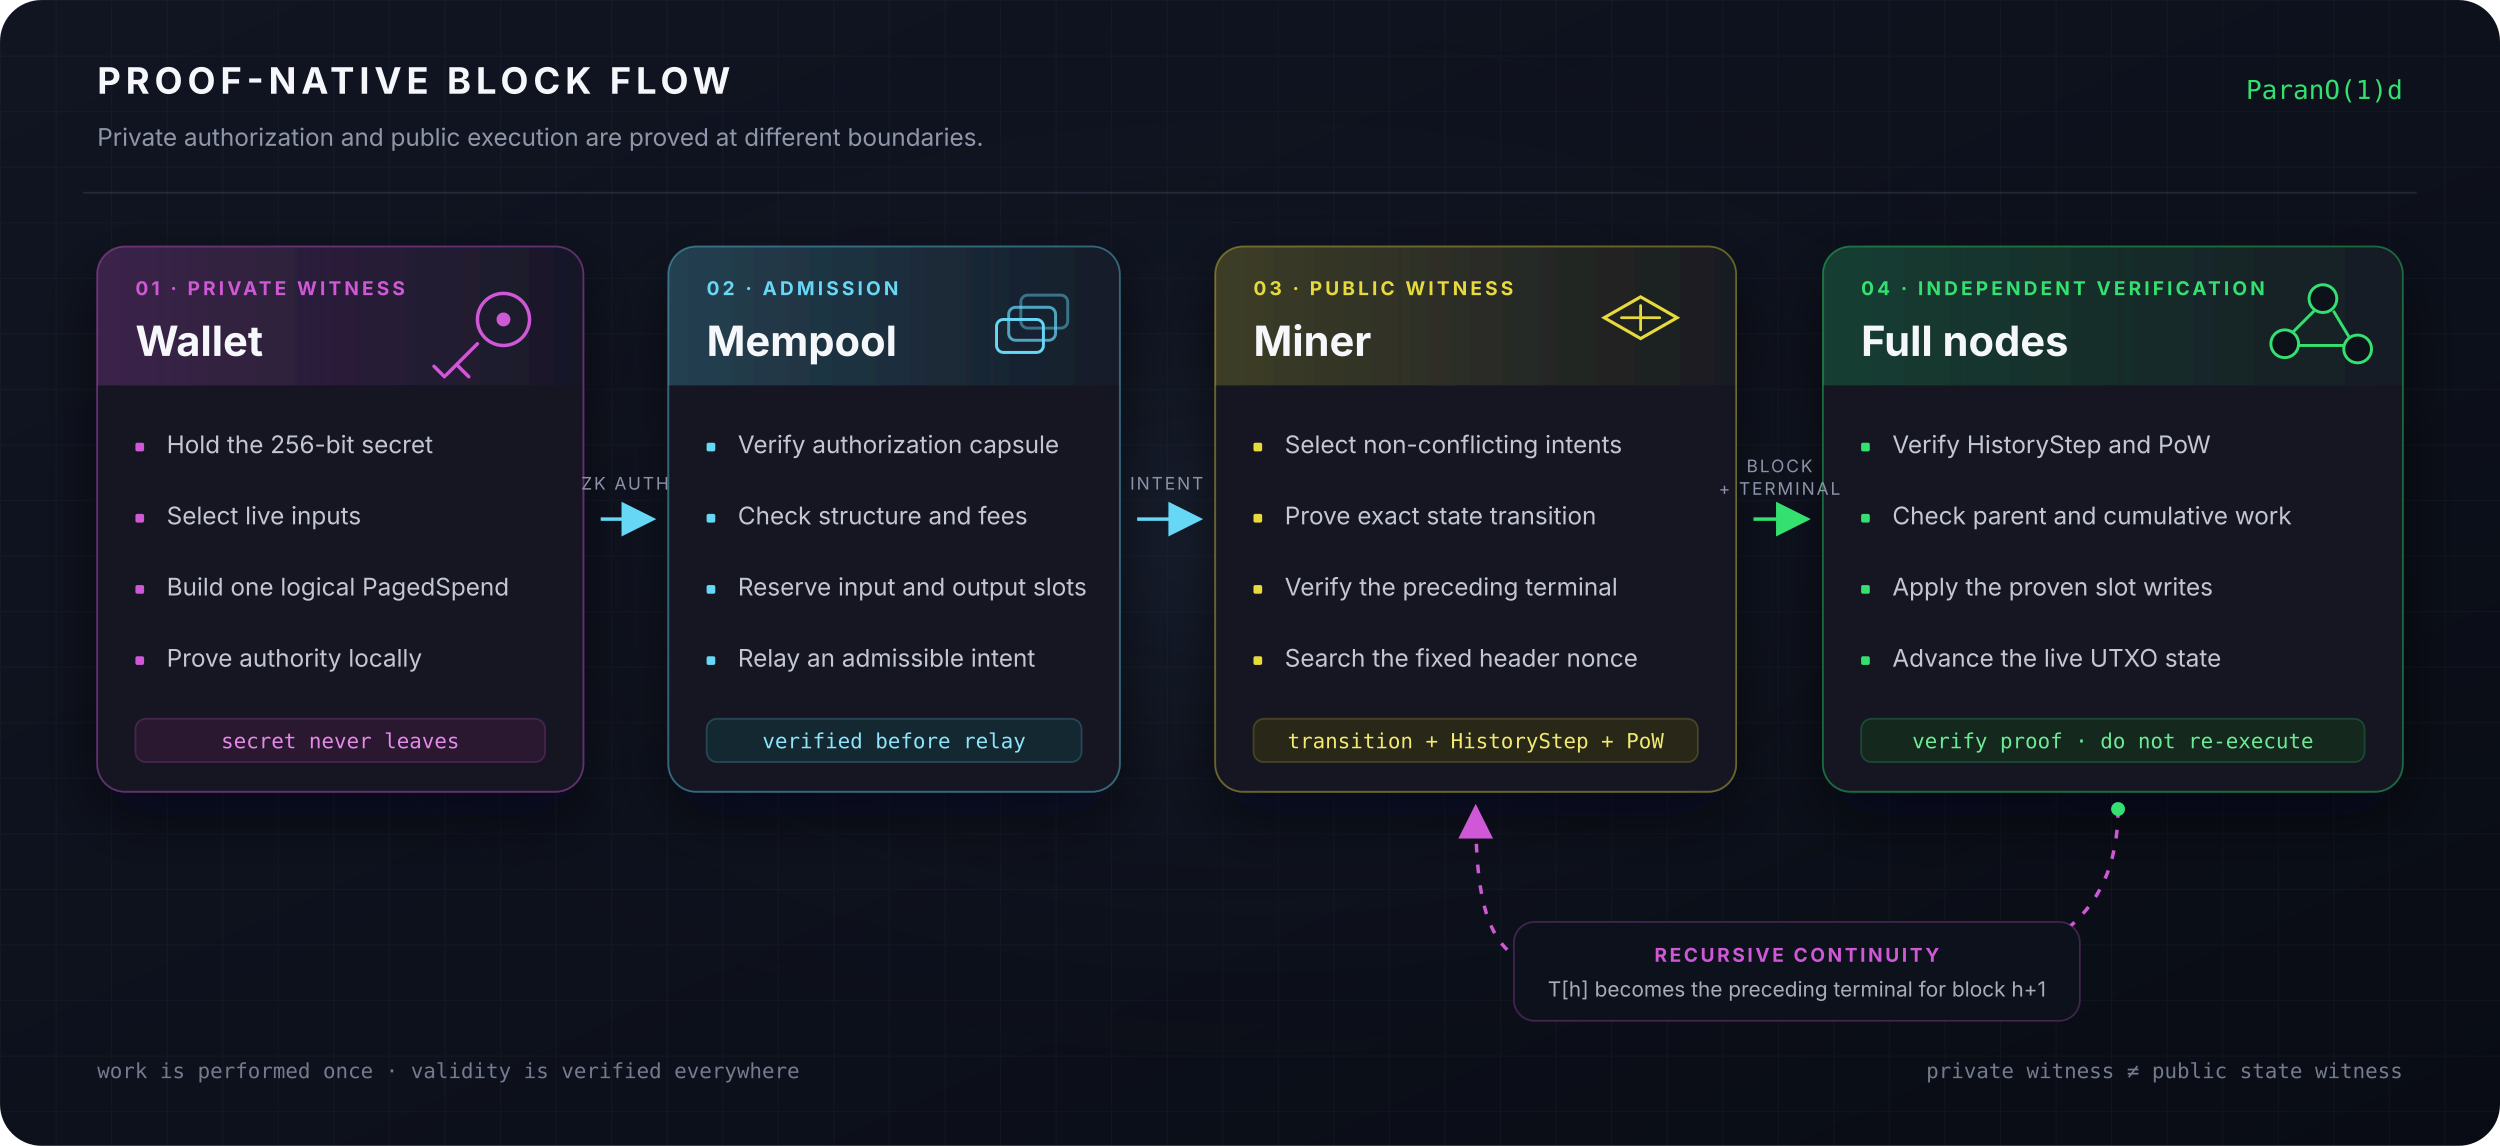
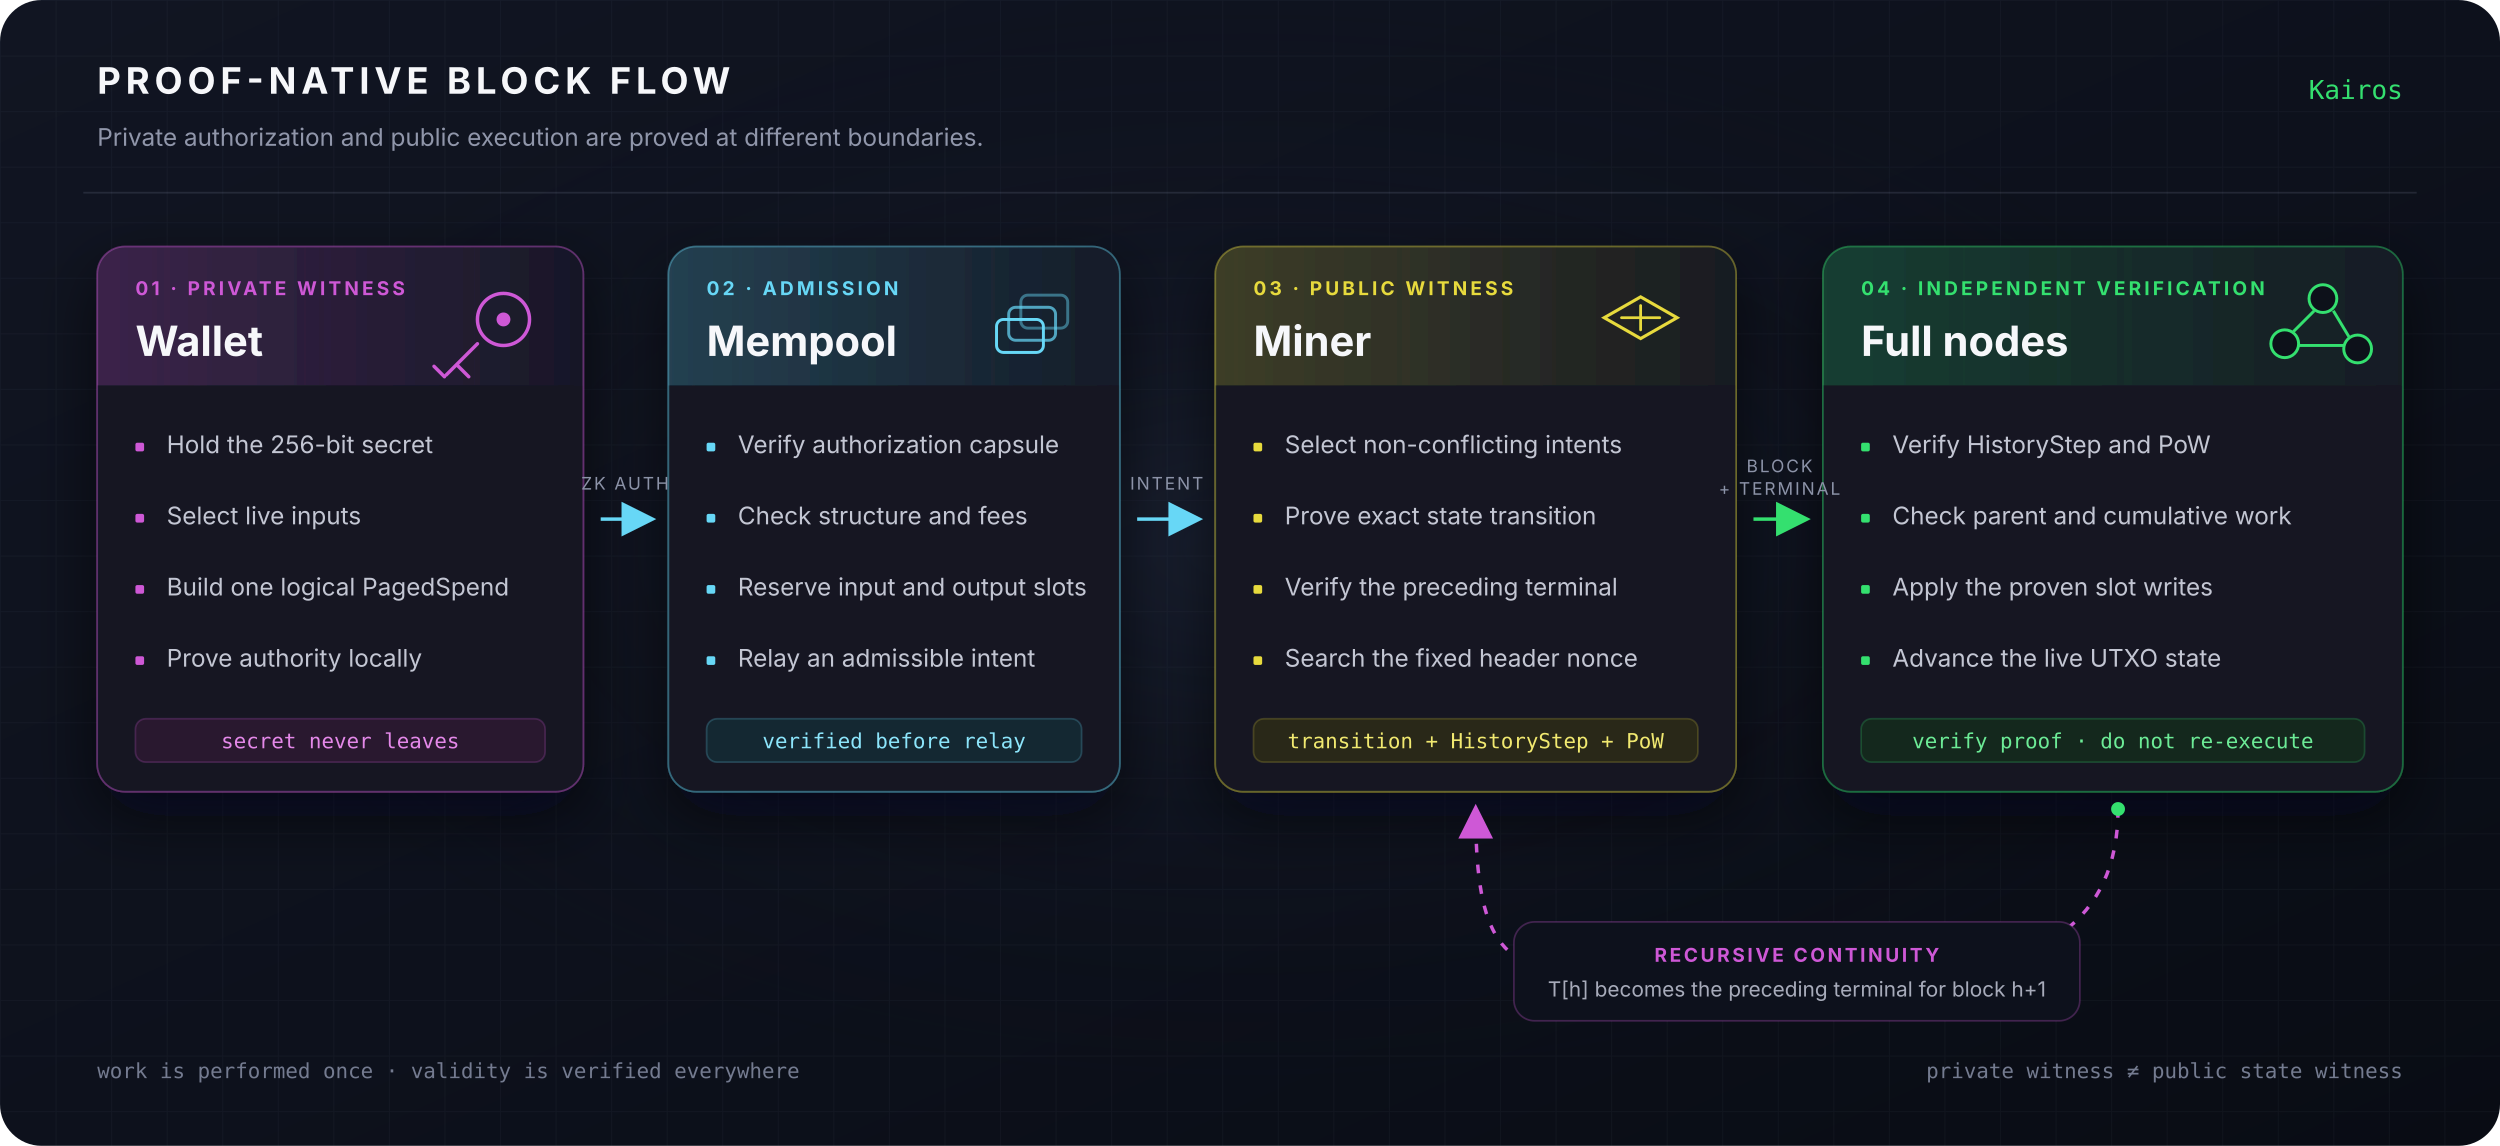
<svg xmlns="http://www.w3.org/2000/svg" viewBox="0 0 1440 660" role="img" aria-labelledby="title description">
  <defs>
    <linearGradient id="panel" x1="0" y1="0" x2="1" y2="1">
      <stop offset="0" stop-color="#111522" />
      <stop offset="0.52" stop-color="#0d111c" />
      <stop offset="1" stop-color="#090c14" />
    </linearGradient>
    <linearGradient id="walletHead" x1="0" y1="0" x2="1" y2="0">
      <stop offset="0" stop-color="#ce58d6" stop-opacity=".22" />
      <stop offset="1" stop-color="#ce58d6" stop-opacity=".03" />
    </linearGradient>
    <linearGradient id="poolHead" x1="0" y1="0" x2="1" y2="0">
      <stop offset="0" stop-color="#67d7f6" stop-opacity=".22" />
      <stop offset="1" stop-color="#67d7f6" stop-opacity=".03" />
    </linearGradient>
    <linearGradient id="minerHead" x1="0" y1="0" x2="1" y2="0">
      <stop offset="0" stop-color="#e7da3d" stop-opacity=".20" />
      <stop offset="1" stop-color="#e7da3d" stop-opacity=".03" />
    </linearGradient>
    <linearGradient id="nodeHead" x1="0" y1="0" x2="1" y2="0">
      <stop offset="0" stop-color="#34e06f" stop-opacity=".20" />
      <stop offset="1" stop-color="#34e06f" stop-opacity=".03" />
    </linearGradient>
    <radialGradient id="centerGlow">
      <stop offset="0" stop-color="#34415e" stop-opacity=".27" />
      <stop offset=".58" stop-color="#1a2032" stop-opacity=".10" />
      <stop offset="1" stop-color="#0a0c14" stop-opacity="0" />
    </radialGradient>
    <pattern id="grid" width="32" height="32" patternUnits="userSpaceOnUse">
      <path d="M32 0H0V32" fill="none" stroke="#9db2d4" stroke-opacity=".045" stroke-width="1" />
    </pattern>
    <filter id="shadow" x="-20%" y="-20%" width="140%" height="150%">
      <feDropShadow dx="0" dy="14" stdDeviation="18" flood-color="#02040a" flood-opacity=".58" />
    </filter>
    <filter id="softGlow" x="-100%" y="-100%" width="300%" height="300%">
      <feGaussianBlur stdDeviation="8" />
    </filter>
    <marker id="arrowCyan" markerWidth="10" markerHeight="10" refX="8" refY="5" orient="auto" markerUnits="strokeWidth">
      <path d="M0 0L10 5L0 10Z" fill="#67d7f6" />
    </marker>
    <marker id="arrowGreen" markerWidth="10" markerHeight="10" refX="8" refY="5" orient="auto" markerUnits="strokeWidth">
      <path d="M0 0L10 5L0 10Z" fill="#34e06f" />
    </marker>
    <marker id="arrowProof" markerWidth="10" markerHeight="10" refX="8" refY="5" orient="auto" markerUnits="strokeWidth">
      <path d="M0 0L10 5L0 10Z" fill="#ce58d6" />
    </marker>
  </defs>
  <rect width="1440" height="660" rx="24" fill="url(#panel)" />
  <rect width="1440" height="660" rx="24" fill="url(#grid)" />
  <ellipse cx="720" cy="315" rx="620" ry="330" fill="url(#centerGlow)" />
  <path d="M48 111H1392" stroke="#d6e0ff" stroke-opacity=".11" />
  <g font-family="Inter, ui-sans-serif, system-ui, sans-serif">
    <text x="56" y="54" fill="#f6f7fa" font-size="21" font-weight="650" letter-spacing="2.8">PROOF-NATIVE BLOCK FLOW</text>
    <text x="56" y="84" fill="#9096aa" font-size="14">
      Private authorization and public execution are proved at different boundaries.
    </text>
    <text x="1384" y="57" fill="#34e06f" font-size="15" text-anchor="end" font-family="ui-monospace, SFMono-Regular, Menlo, monospace">
-       ParanO(1)d
+       Kairos
    </text>
    <rect x="70" y="152" width="252" height="288" rx="20" fill="#ce58d6" fill-opacity=".06" filter="url(#softGlow)" />
    <rect x="397" y="152" width="236" height="288" rx="20" fill="#67d7f6" fill-opacity=".06" filter="url(#softGlow)" />
    <rect x="713" y="152" width="274" height="288" rx="20" fill="#e7da3d" fill-opacity=".05" filter="url(#softGlow)" />
    <rect x="1063" y="152" width="308" height="288" rx="20" fill="#34e06f" fill-opacity=".06" filter="url(#softGlow)" />
    <g filter="url(#shadow)">
      <rect x="56" y="142" width="280" height="314" rx="16" fill="#121622" stroke="#ce58d6" stroke-opacity=".40" />
      <path d="M72 142H320A16 16 0 0 1 336 158V222H56V158A16 16 0 0 1 72 142Z" fill="url(#walletHead)" />
    </g>
    <text x="78" y="170" fill="#ce58d6" font-size="11" font-weight="700" letter-spacing="1.8">01 · PRIVATE WITNESS</text>
    <text x="78" y="205" fill="#f6f7fa" font-size="24" font-weight="650">Wallet</text>
    <circle cx="290" cy="184" r="15" fill="none" stroke="#ce58d6" stroke-width="2" />
    <circle cx="290" cy="184" r="4" fill="#ce58d6" />
    <path d="M275 198L257 216M263 210L270 217M256 217L250 211" fill="none" stroke="#ce58d6" stroke-linecap="round" stroke-width="2" />
    <g fill="#c3c6d3" font-size="14">
      <rect x="78" y="255" width="5" height="5" rx="1" fill="#ce58d6" />
      <text x="96" y="261">Hold the 256-bit secret</text>
      <rect x="78" y="296" width="5" height="5" rx="1" fill="#ce58d6" />
      <text x="96" y="302">Select live inputs</text>
      <rect x="78" y="337" width="5" height="5" rx="1" fill="#ce58d6" />
      <text x="96" y="343">Build one logical PagedSpend</text>
      <rect x="78" y="378" width="5" height="5" rx="1" fill="#ce58d6" />
      <text x="96" y="384">Prove authority locally</text>
    </g>
    <rect x="78" y="414" width="236" height="25" rx="6" fill="#29182f" stroke="#ce58d6" stroke-opacity=".22" />
    <text x="196" y="431" fill="#e488e9" font-size="12" text-anchor="middle" font-family="ui-monospace, SFMono-Regular, Menlo, monospace">
      secret never leaves
    </text>
    <g filter="url(#shadow)">
      <rect x="385" y="142" width="260" height="314" rx="16" fill="#121622" stroke="#67d7f6" stroke-opacity=".40" />
      <path d="M401 142H629A16 16 0 0 1 645 158V222H385V158A16 16 0 0 1 401 142Z" fill="url(#poolHead)" />
    </g>
    <text x="407" y="170" fill="#67d7f6" font-size="11" font-weight="700" letter-spacing="1.8">02 · ADMISSION</text>
    <text x="407" y="205" fill="#f6f7fa" font-size="24" font-weight="650">Mempool</text>
    <g fill="none" stroke="#67d7f6" stroke-width="1.7">
      <rect x="588" y="170" width="27" height="19" rx="4" opacity=".45" />
      <rect x="581" y="177" width="27" height="19" rx="4" opacity=".72" />
      <rect x="574" y="184" width="27" height="19" rx="4" />
    </g>
    <g fill="#c3c6d3" font-size="14">
      <rect x="407" y="255" width="5" height="5" rx="1" fill="#67d7f6" />
      <text x="425" y="261">Verify authorization capsule</text>
      <rect x="407" y="296" width="5" height="5" rx="1" fill="#67d7f6" />
      <text x="425" y="302">Check structure and fees</text>
      <rect x="407" y="337" width="5" height="5" rx="1" fill="#67d7f6" />
      <text x="425" y="343">Reserve input and output slots</text>
      <rect x="407" y="378" width="5" height="5" rx="1" fill="#67d7f6" />
      <text x="425" y="384">Relay an admissible intent</text>
    </g>
    <rect x="407" y="414" width="216" height="25" rx="6" fill="#142832" stroke="#67d7f6" stroke-opacity=".22" />
    <text x="515" y="431" fill="#8ce5fb" font-size="12" text-anchor="middle" font-family="ui-monospace, SFMono-Regular, Menlo, monospace">
      verified before relay
    </text>
    <g filter="url(#shadow)">
      <rect x="700" y="142" width="300" height="314" rx="16" fill="#121622" stroke="#e7da3d" stroke-opacity=".38" />
      <path d="M716 142H984A16 16 0 0 1 1000 158V222H700V158A16 16 0 0 1 716 142Z" fill="url(#minerHead)" />
    </g>
    <text x="722" y="170" fill="#e7da3d" font-size="11" font-weight="700" letter-spacing="1.8">03 · PUBLIC WITNESS</text>
    <text x="722" y="205" fill="#f6f7fa" font-size="24" font-weight="650">Miner</text>
    <path d="M945 171L966 183L945 195L924 183Z" fill="none" stroke="#e7da3d" stroke-width="1.8" />
    <path d="M934 183H956M945 176V190" stroke="#e7da3d" stroke-linecap="round" stroke-width="1.6" />
    <g fill="#c3c6d3" font-size="14">
      <rect x="722" y="255" width="5" height="5" rx="1" fill="#e7da3d" />
      <text x="740" y="261">Select non-conflicting intents</text>
      <rect x="722" y="296" width="5" height="5" rx="1" fill="#e7da3d" />
      <text x="740" y="302">Prove exact state transition</text>
      <rect x="722" y="337" width="5" height="5" rx="1" fill="#e7da3d" />
      <text x="740" y="343">Verify the preceding terminal</text>
      <rect x="722" y="378" width="5" height="5" rx="1" fill="#e7da3d" />
      <text x="740" y="384">Search the fixed header nonce</text>
    </g>
    <rect x="722" y="414" width="256" height="25" rx="6" fill="#292818" stroke="#e7da3d" stroke-opacity=".20" />
    <text x="850" y="431" fill="#f1e970" font-size="12" text-anchor="middle" font-family="ui-monospace, SFMono-Regular, Menlo, monospace">
      transition + HistoryStep + PoW
    </text>
    <g filter="url(#shadow)">
      <rect x="1050" y="142" width="334" height="314" rx="16" fill="#121622" stroke="#34e06f" stroke-opacity=".40" />
      <path d="M1066 142H1368A16 16 0 0 1 1384 158V222H1050V158A16 16 0 0 1 1066 142Z" fill="url(#nodeHead)" />
    </g>
    <text x="1072" y="170" fill="#34e06f" font-size="11" font-weight="700" letter-spacing="1.8">04 · INDEPENDENT VERIFICATION</text>
    <text x="1072" y="205" fill="#f6f7fa" font-size="24" font-weight="650">Full nodes</text>
    <g fill="#0d111a" stroke="#34e06f" stroke-width="1.7">
      <circle cx="1338" cy="172" r="8" />
      <circle cx="1316" cy="198" r="8" />
      <circle cx="1358" cy="201" r="8" />
      <path d="M1333 179L1321 191M1344 179L1353 194M1324 199H1350" fill="none" />
    </g>
    <g fill="#c3c6d3" font-size="14">
      <rect x="1072" y="255" width="5" height="5" rx="1" fill="#34e06f" />
      <text x="1090" y="261">Verify HistoryStep and PoW</text>
      <rect x="1072" y="296" width="5" height="5" rx="1" fill="#34e06f" />
      <text x="1090" y="302">Check parent and cumulative work</text>
      <rect x="1072" y="337" width="5" height="5" rx="1" fill="#34e06f" />
      <text x="1090" y="343">Apply the proven slot writes</text>
      <rect x="1072" y="378" width="5" height="5" rx="1" fill="#34e06f" />
      <text x="1090" y="384">Advance the live UTXO state</text>
    </g>
    <rect x="1072" y="414" width="290" height="25" rx="6" fill="#14281d" stroke="#34e06f" stroke-opacity=".22" />
    <text x="1217" y="431" fill="#6ceb96" font-size="12" text-anchor="middle" font-family="ui-monospace, SFMono-Regular, Menlo, monospace">
      verify proof · do not re-execute
    </text>
    <path d="M346 299H374" stroke="#67d7f6" stroke-width="2" marker-end="url(#arrowCyan)" />
    <text x="360" y="282" fill="#8c93a8" font-size="10" text-anchor="middle" letter-spacing="1.1">ZK AUTH</text>
    <path d="M655 299H689" stroke="#67d7f6" stroke-width="2" marker-end="url(#arrowCyan)" />
    <text x="672" y="282" fill="#8c93a8" font-size="10" text-anchor="middle" letter-spacing="1.1">INTENT</text>
    <path d="M1010 299H1039" stroke="#34e06f" stroke-width="2" marker-end="url(#arrowGreen)" />
    <text x="1025" y="272" fill="#8c93a8" font-size="10" text-anchor="middle" letter-spacing="1.1">BLOCK</text>
    <text x="1025" y="285" fill="#8c93a8" font-size="10" text-anchor="middle" letter-spacing="1.1">+ TERMINAL</text>
    <path d="M1220 466C1220 531 1174 559 1104 559H906C862 559 850 535 850 467" fill="none" stroke="#ce58d6" stroke-width="2" stroke-dasharray="5 7" marker-end="url(#arrowProof)" />
    <circle cx="1220" cy="466" r="4" fill="#34e06f" />
    <rect x="872" y="531" width="326" height="57" rx="12" fill="#0d111c" stroke="#ce58d6" stroke-opacity=".28" />
    <text x="1035" y="554" fill="#ce58d6" font-size="11" text-anchor="middle" font-weight="700" letter-spacing="1.5">RECURSIVE CONTINUITY</text>
    <text x="1035" y="574" fill="#a7abba" font-size="12" text-anchor="middle">
      T[h] becomes the preceding terminal for block h+1
    </text>
    <text x="56" y="621" fill="#747b90" font-size="12" font-family="ui-monospace, SFMono-Regular, Menlo, monospace">
      work is performed once · validity is verified everywhere
    </text>
    <text x="1384" y="621" fill="#747b90" font-size="12" text-anchor="end" font-family="ui-monospace, SFMono-Regular, Menlo, monospace">
      private witness ≠ public state witness
    </text>
  </g>
</svg>
